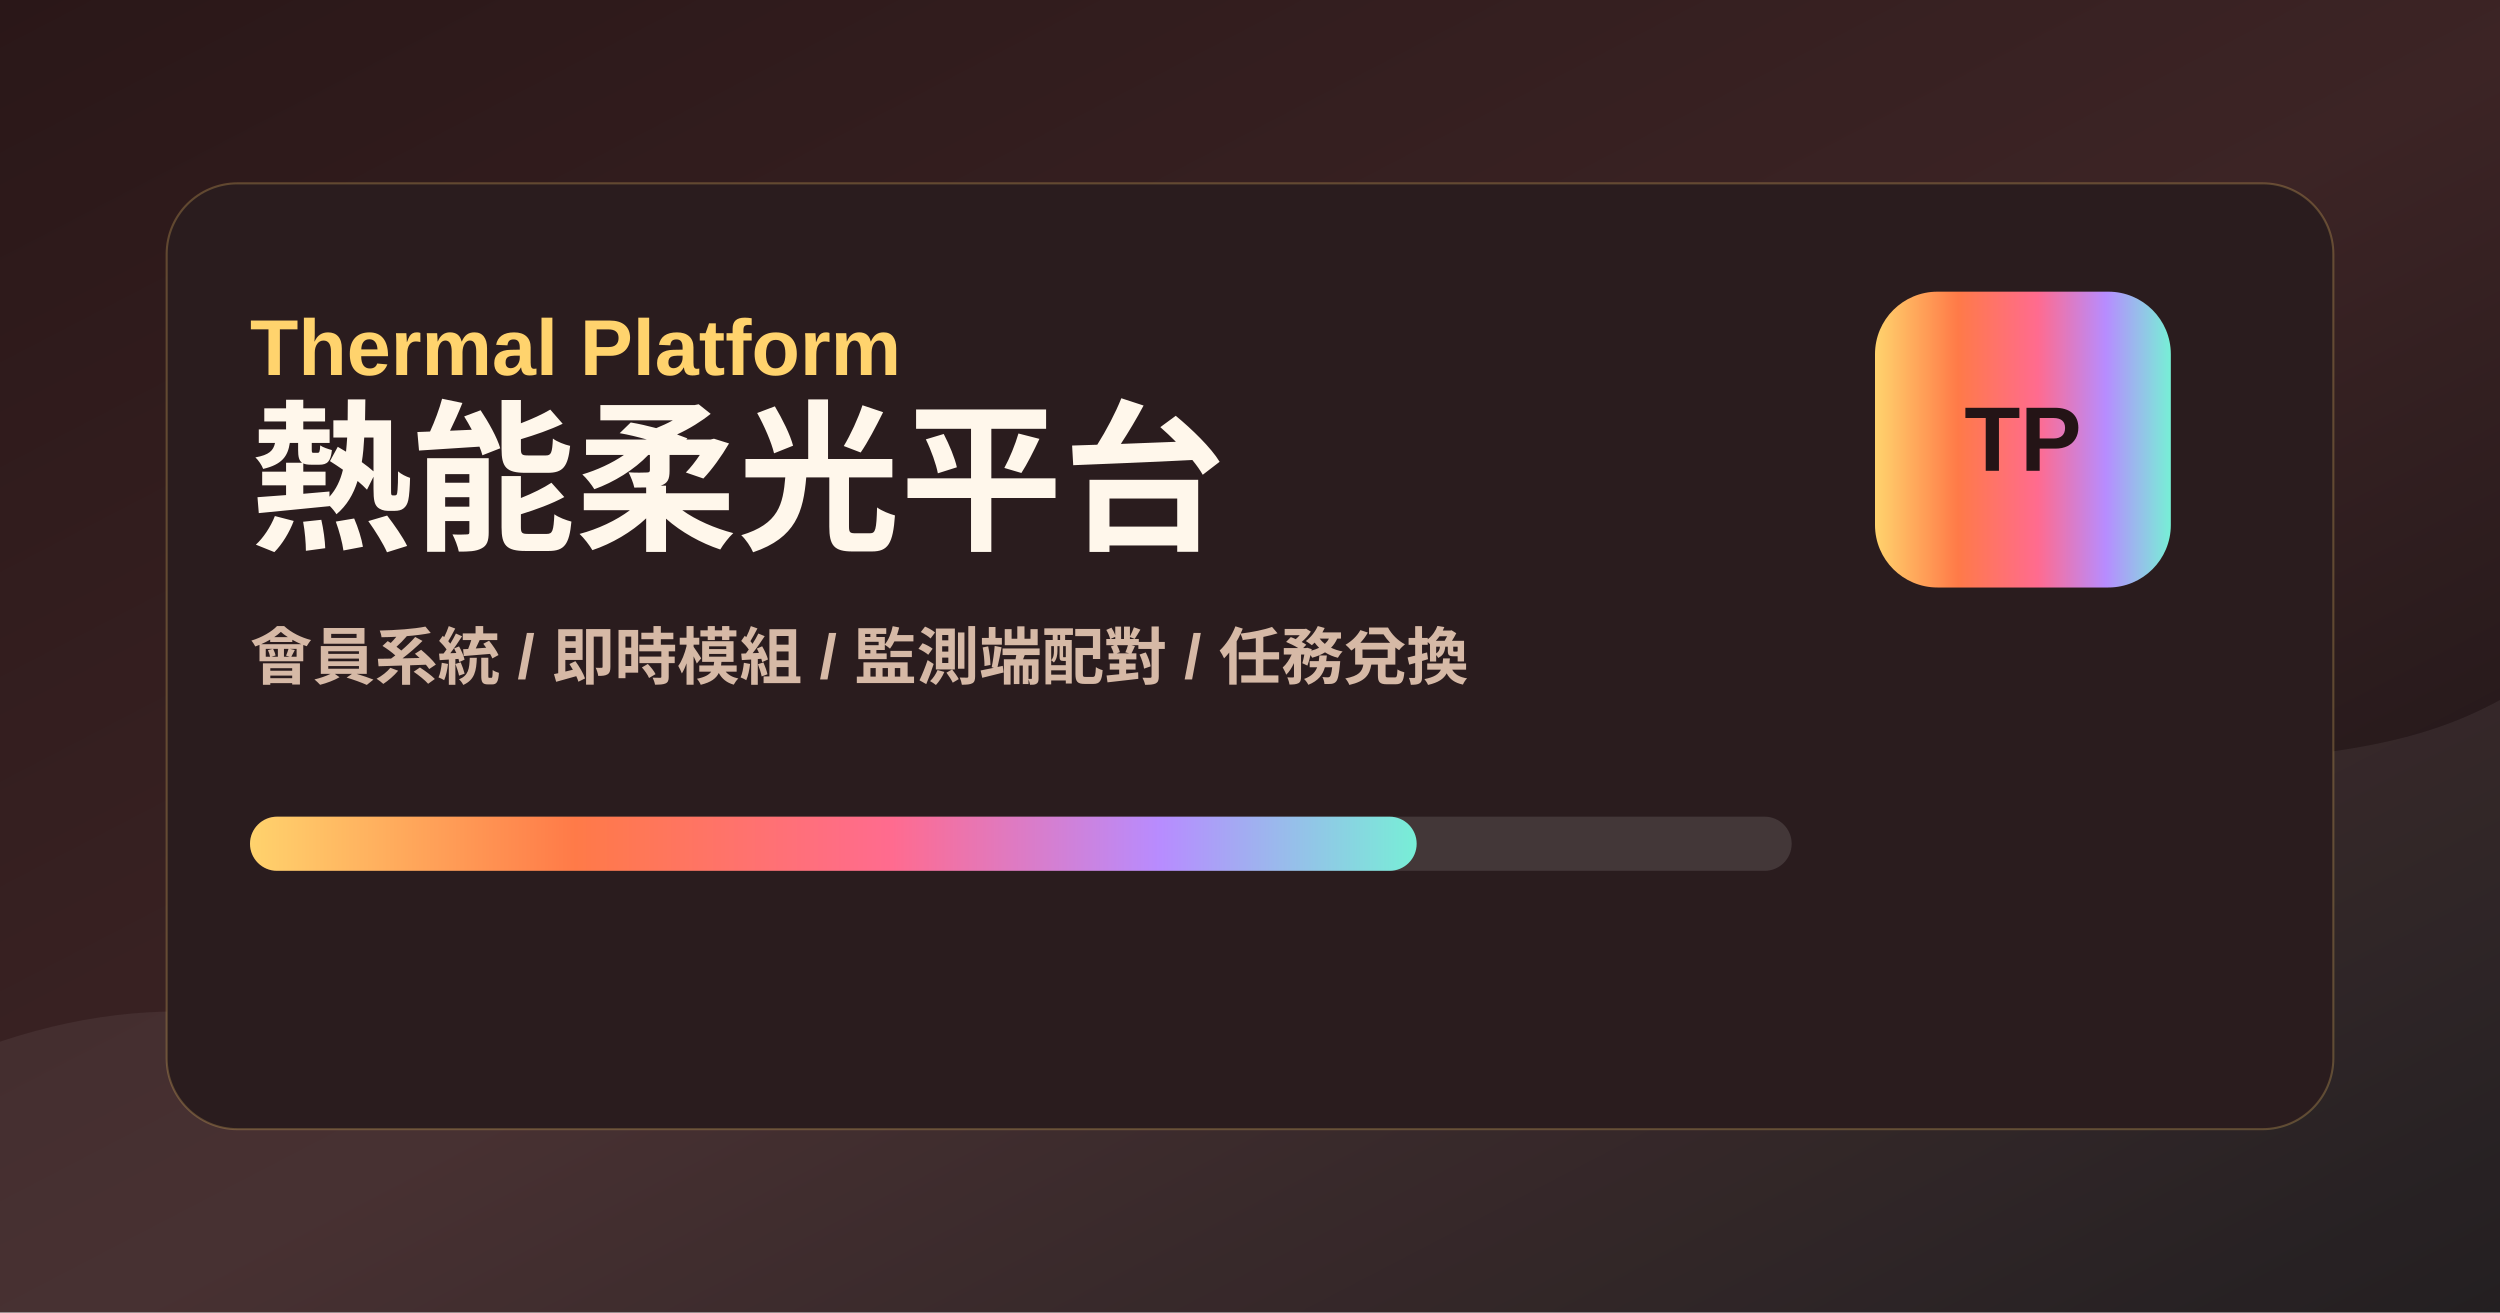
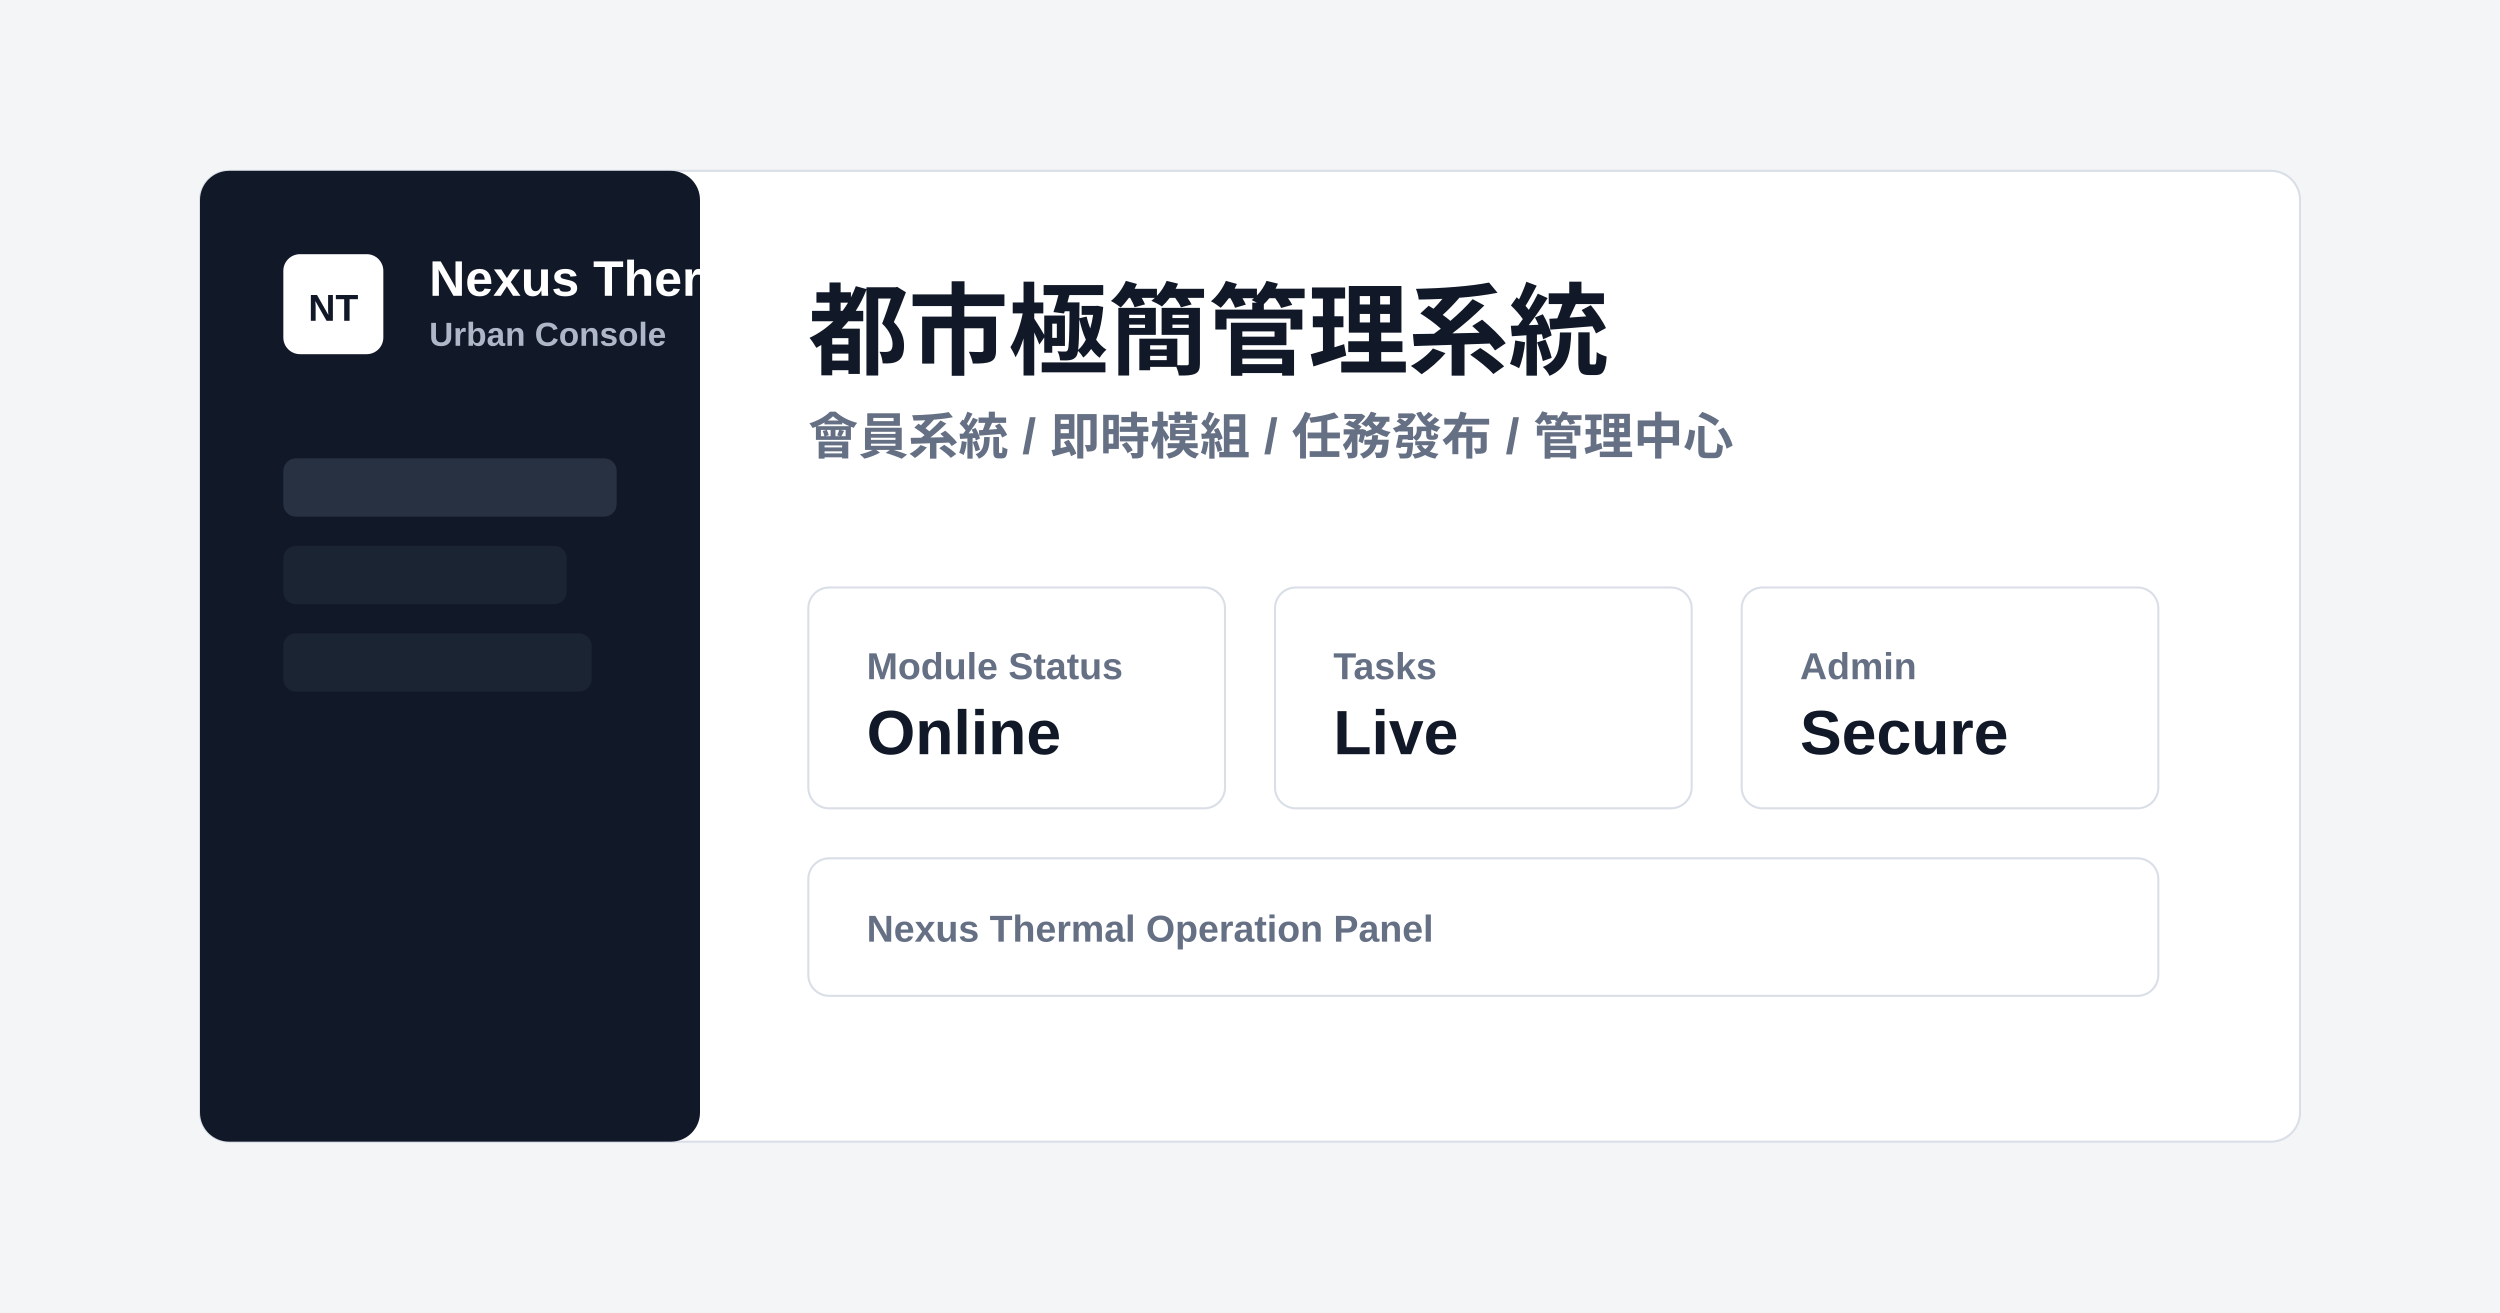
<svg xmlns="http://www.w3.org/2000/svg" width="1200" height="630" viewBox="0 0 1200 630" role="img" aria-labelledby="title desc">
-   <defs>
-     <linearGradient id="bg" x1="0" y1="0" x2="1" y2="1">
-       <stop offset="0" stop-color="#2a1718" />
-       <stop offset="0.52" stop-color="#3c2425" />
-       <stop offset="1" stop-color="#151113" />
-     </linearGradient>
-     <linearGradient id="heat" x1="0" y1="0" x2="1" y2="0">
-       <stop offset="0" stop-color="#ffd36d" />
-       <stop offset="0.28" stop-color="#ff7a48" />
-       <stop offset="0.55" stop-color="#ff6b8f" />
-       <stop offset="0.78" stop-color="#b78cff" />
-       <stop offset="1" stop-color="#77efd6" />
-     </linearGradient>
-   </defs>
-   <rect width="1200" height="630" fill="url(#bg)" />
-   <path d="M0 500 C 180 440 260 590 430 520 C 610 445 730 485 900 410 C 1040 348 1120 380 1200 336 L 1200 630 L 0 630 Z" fill="#ffffff" opacity="0.06" />
-   <rect x="80" y="88" width="1040" height="454" rx="34" fill="#2a1c1e" stroke="#ffd36d" stroke-opacity="0.25" />
-   <text x="120" y="180" fill="#ffd36d" font-family="Arial, Microsoft JhengHei, sans-serif" font-size="38" font-weight="700">Thermal Platform</text>
-   <text x="120" y="258" fill="#fff7eb" font-family="Arial, Microsoft JhengHei, sans-serif" font-size="78" font-weight="900">熱能柔光平台</text>
-   <text x="120" y="326" fill="#d6b9a6" font-family="Arial, Microsoft JhengHei, sans-serif" font-size="30" font-weight="700">會員系統 / 即時模組 / 監測端配對 / 任務兌換</text>
-   <rect x="120" y="392" width="740" height="26" rx="13" fill="#ffffff" opacity="0.12" />
-   <rect x="120" y="392" width="560" height="26" rx="13" fill="url(#heat)" />
-   <g transform="translate(900 140)">
-     <rect width="142" height="142" rx="30" fill="url(#heat)" />
-     <text x="71" y="86" text-anchor="middle" fill="#241416" font-family="Arial, sans-serif" font-size="44" font-weight="900">TP</text>
+   <rect width="1200" height="630" fill="#f4f5f7" />
+   <rect x="96" y="82" width="1008" height="466" rx="14" fill="#ffffff" stroke="#d9dee7" />
+   <rect x="96" y="82" width="240" height="466" rx="14" fill="#111827" />
+   <rect x="136" y="122" width="48" height="48" rx="8" fill="#ffffff" />
+   <text x="160" y="154" text-anchor="middle" fill="#111827" font-family="Arial, sans-serif" font-size="18" font-weight="900">NT</text>
+   <text x="206" y="142" fill="#ffffff" font-family="Arial, Microsoft JhengHei, sans-serif" font-size="24" font-weight="900">Nexus Thermal</text>
+   <text x="206" y="166" fill="#aeb7c7" font-family="Arial, Microsoft JhengHei, sans-serif" font-size="16" font-weight="700">Urban Console</text>
+   <rect x="136" y="220" width="160" height="28" rx="6" fill="#273142" />
+   <rect x="136" y="262" width="136" height="28" rx="6" fill="#1b2433" />
+   <rect x="136" y="304" width="148" height="28" rx="6" fill="#1b2433" />
+   <text x="388" y="176" fill="#111827" font-family="Arial, Microsoft JhengHei, sans-serif" font-size="48" font-weight="900">都市極簡管理系統</text>
+   <text x="388" y="218" fill="#667085" font-family="Arial, Microsoft JhengHei, sans-serif" font-size="24" font-weight="700">會員系統 / 即時模組 / 任務發布 / 管理中心</text>
+   <g fill="#ffffff" stroke="#d9dee7">
+     <rect x="388" y="282" width="200" height="106" rx="10" />
+     <rect x="612" y="282" width="200" height="106" rx="10" />
+     <rect x="836" y="282" width="200" height="106" rx="10" />
+     <rect x="388" y="412" width="648" height="66" rx="10" />
+   </g>
+   <g fill="#667085" font-family="Arial, Microsoft JhengHei, sans-serif" font-size="18" font-weight="800">
+     <text x="416" y="326">Module Status</text>
+     <text x="640" y="326">Tasks</text>
+     <text x="864" y="326">Admin</text>
+     <text x="416" y="452">Nexus Thermal Operation Panel</text>
+   </g>
+   <g fill="#111827" font-family="Arial, sans-serif" font-size="30" font-weight="900">
+     <text x="416" y="362">Online</text>
+     <text x="640" y="362">Live</text>
+     <text x="864" y="362">Secure</text>
  </g>
</svg>
